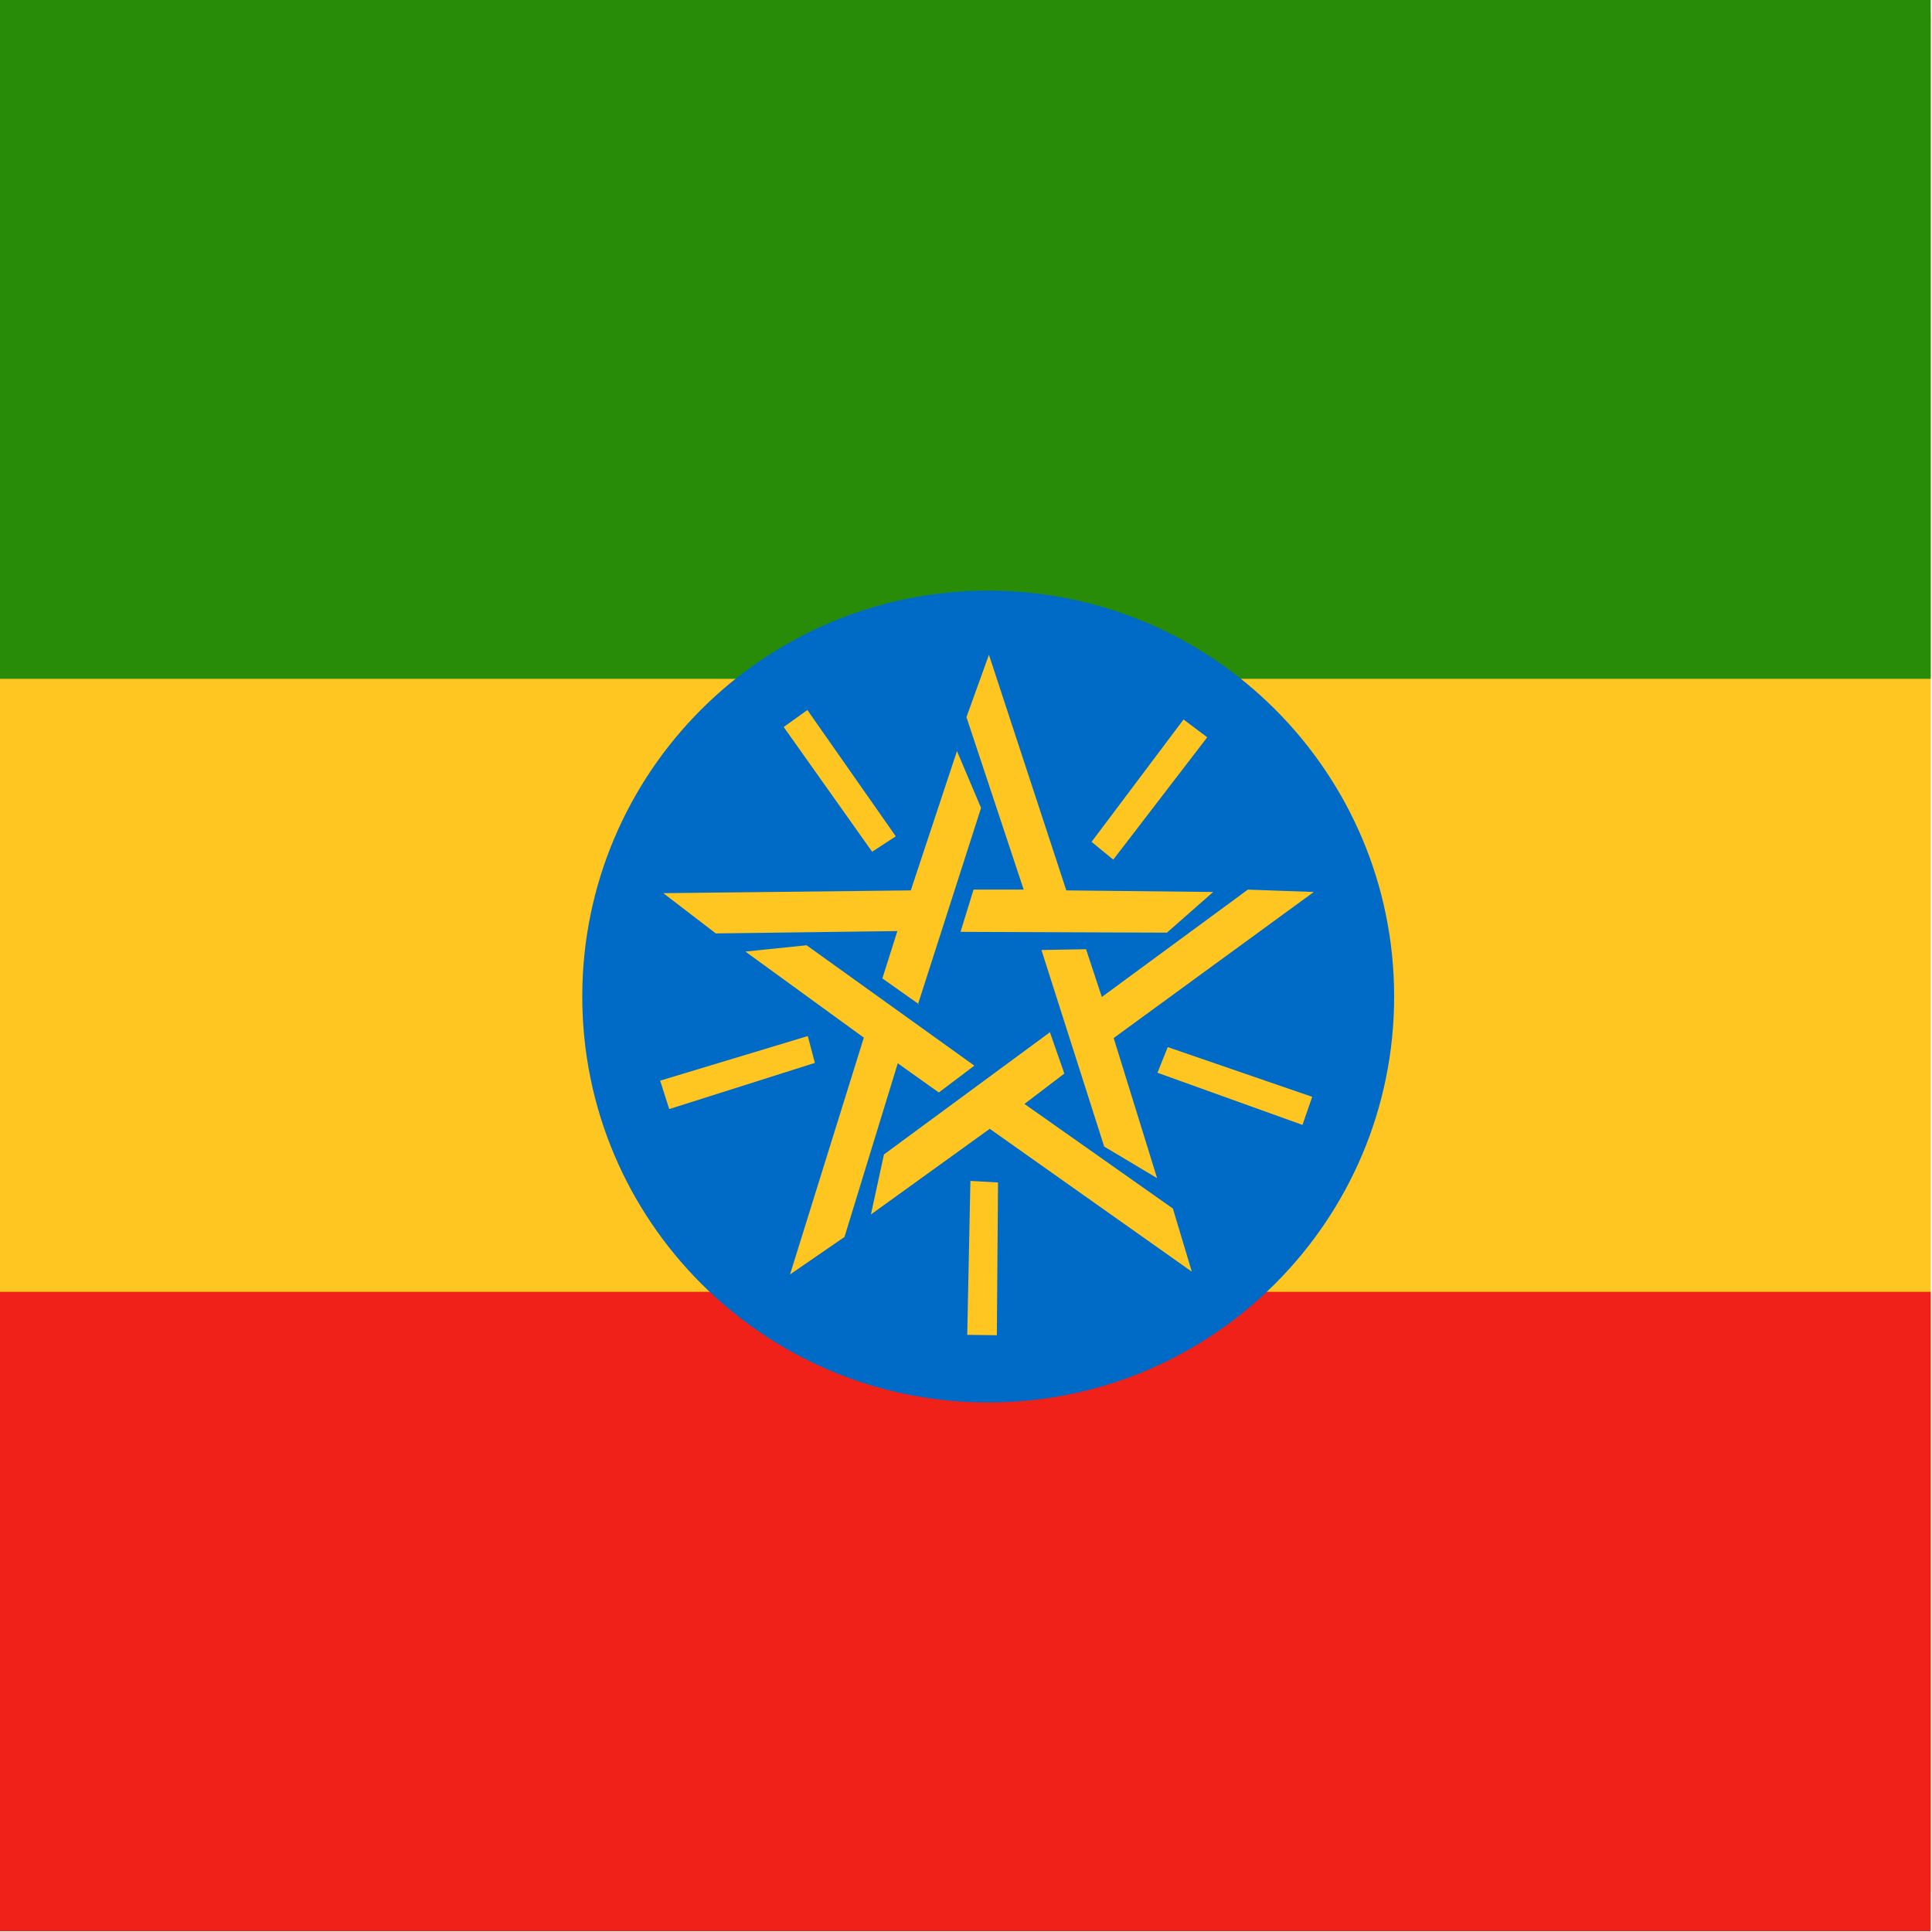
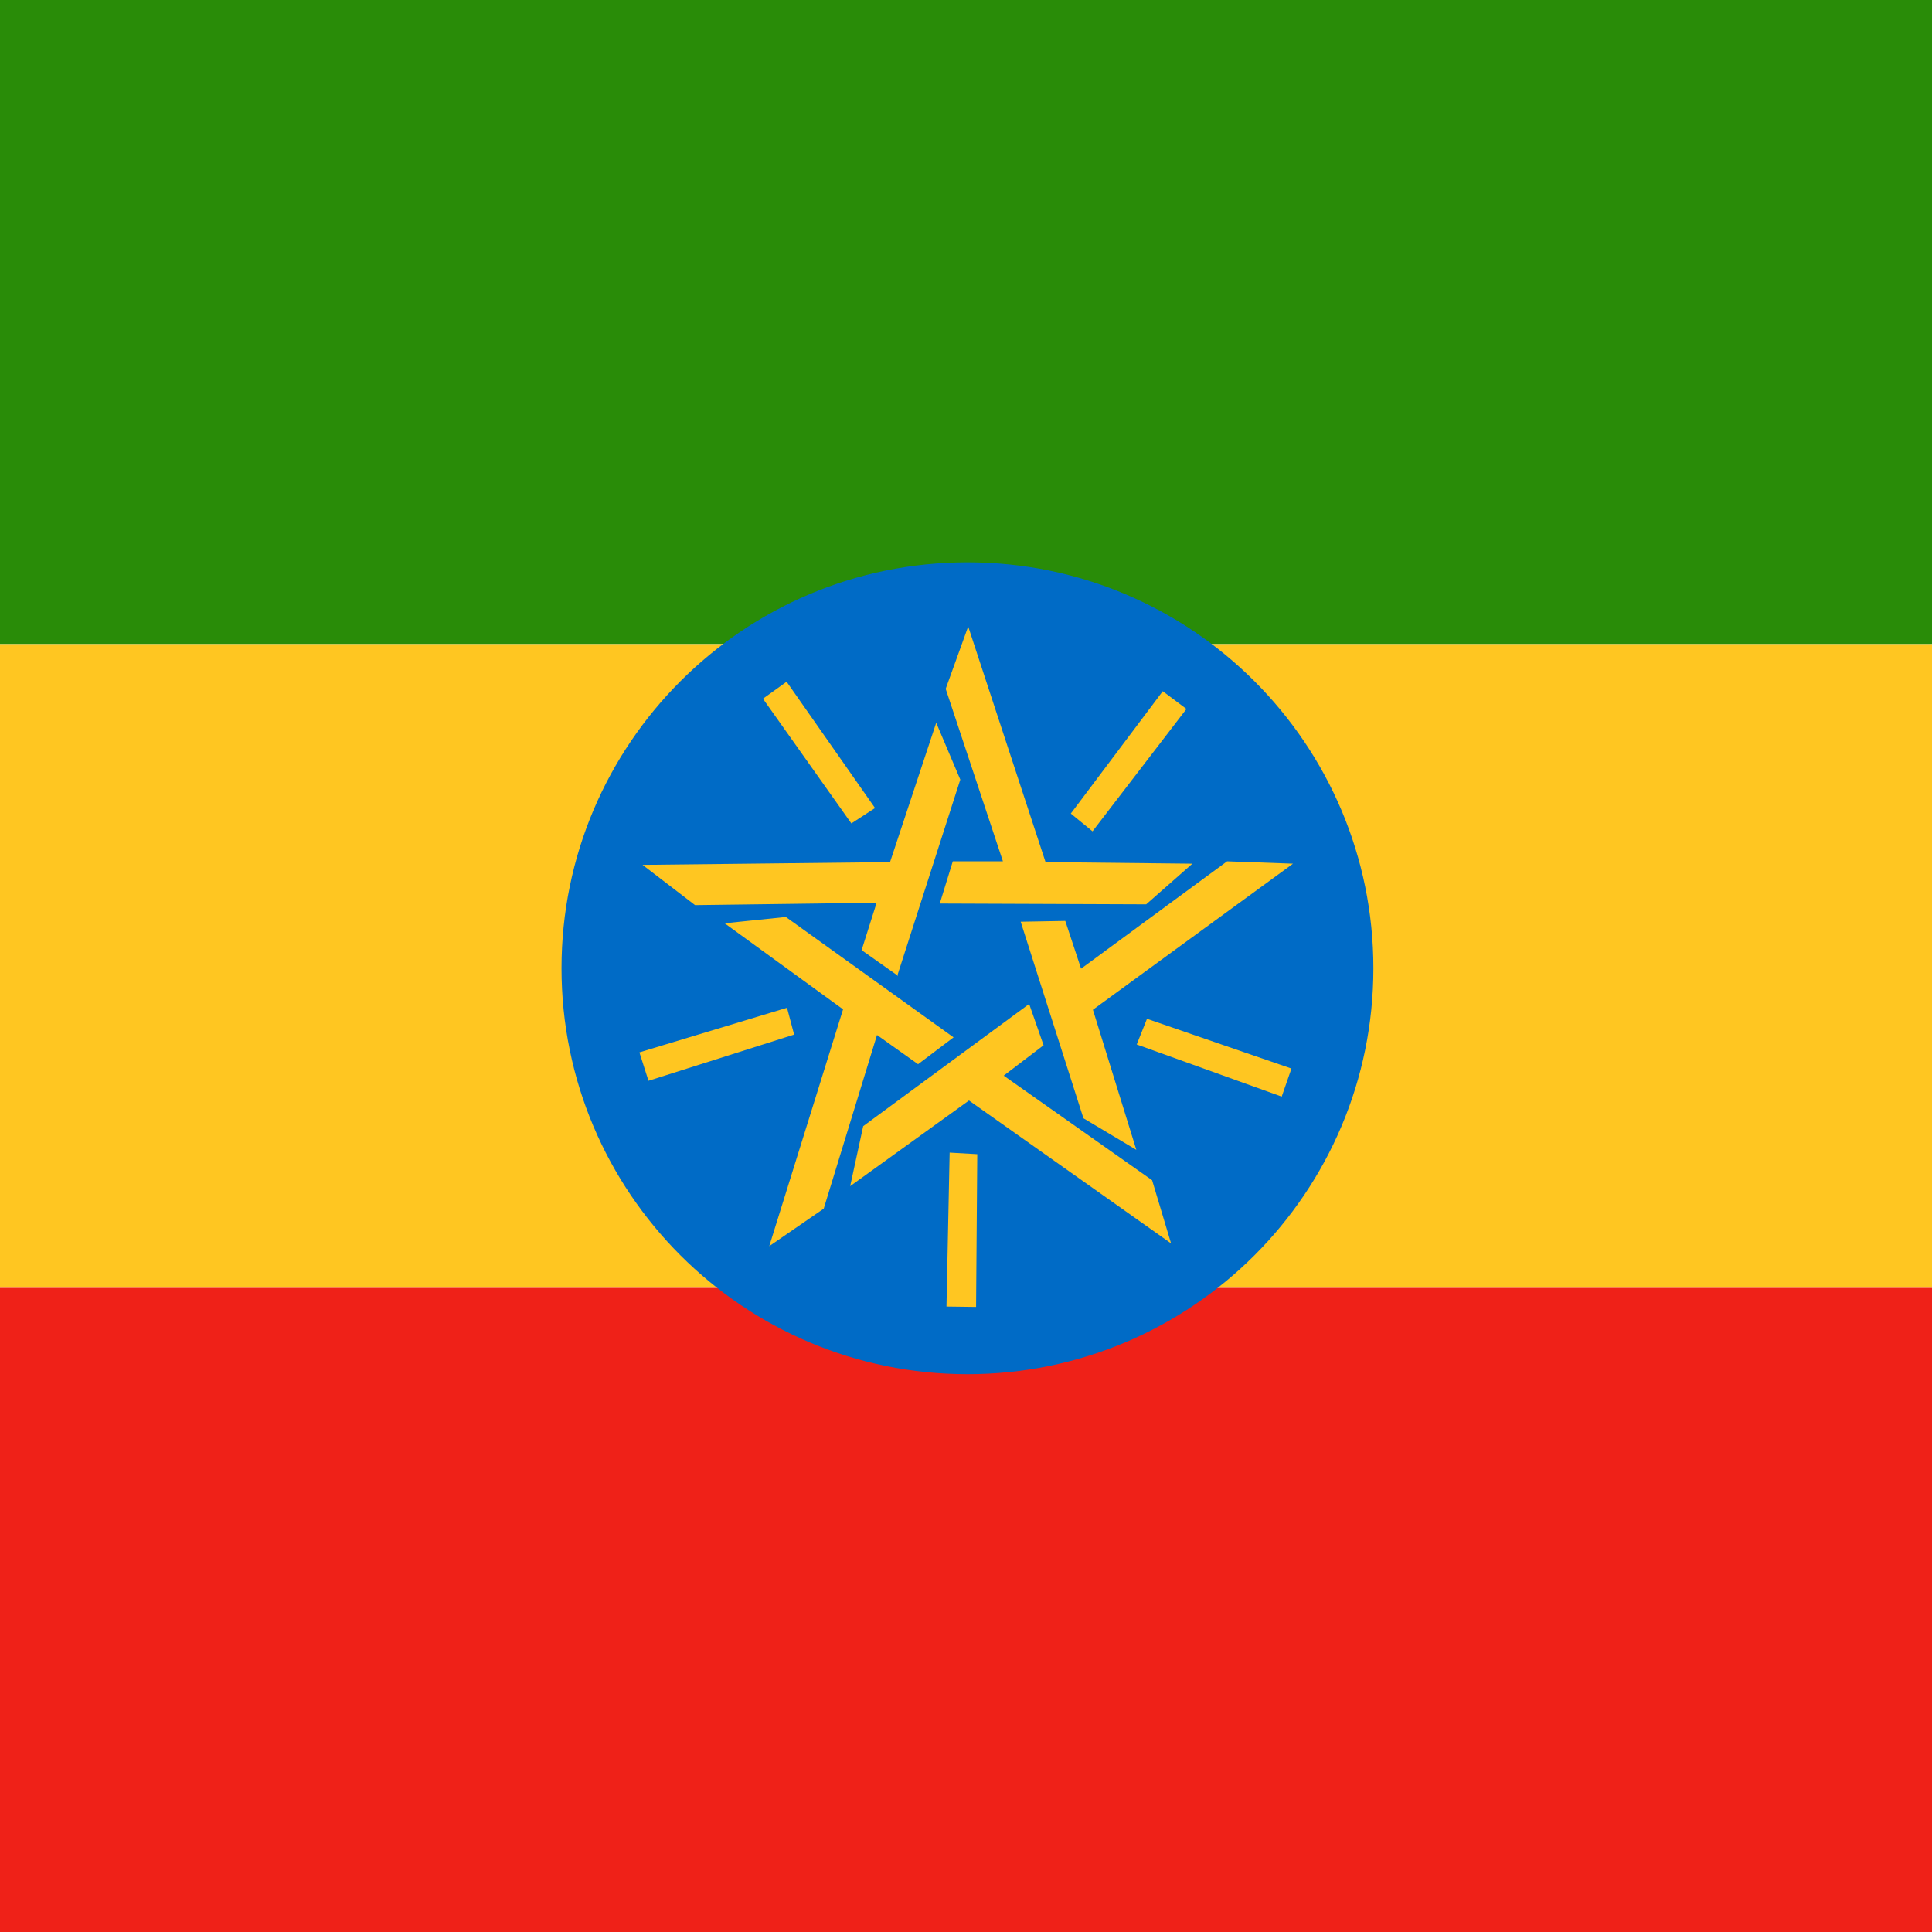
<svg xmlns="http://www.w3.org/2000/svg" id="flag-icons-et" viewBox="0 0 512 512">
  <defs>
    <clipPath id="et-a">
      <path fill-opacity=".7" d="M229.3 6.3h489.3v489.3H229.3z" />
    </clipPath>
  </defs>
-   <g fill-rule="evenodd" stroke-width="1pt" clip-path="url(#et-a)" transform="translate(-240 -6.6)scale(1.046)">
-     <path fill="#ffc621" d="M2 9.7h991.8v475.9H1.9z" />
-     <path fill="#ef2118" d="M0 333.6h993.2v162H0z" />
-     <path fill="#298c08" d="M2 6.3h991.8v172H2z" />
+   <path fill="#298c08" d="M0 0h512v170.7H0z" />
+   <path fill="#ffc621" d="M0 170.7h512v170.6H0z" />
+   <path fill="#ef2118" d="M0 341.3h512V512H0z" />
+   <g fill-rule="evenodd" stroke-width="1pt" clip-path="url(#et-a)" transform="translate(-245.5 -14.1)scale(1.046)">
    <circle cx="534.2" cy="353" r="199.7" fill="#006bc6" transform="translate(204.7 77)scale(.515)" />
    <path fill="#ffc621" d="m434 186.2-6 4.3 22.4 31.6 6-3.9zm28.2 74.5-9.2-6.5 3.8-12-46 .6-13.3-10.2 62.7-.7 11.7-35.3L478 211l-16 49.8zm73.1-67.6-6-4.5-23.3 31 5.5 4.5zm-62.5 49.3 3.3-10.7h12.7L474.3 188l5.7-15.8 19.6 59.7 37.2.4-11.7 10.3zm86.6 49 2.5-7.2-36.6-12.6-2.6 6.5 36.7 13.2zm-66-44.4 11.2-.2 4 12.1 37-27.2 16.7.6-50.7 37 11 35.5-13.4-8-15.9-49.8zm-19 97.5 7.6.1.3-38.7-7-.4-.8 39zm21-76.8 3.7 10.6L489 286l37.6 26.5 4.8 16-51.2-36.2-30.1 21.7 3.3-15.2 42.1-31zm-98.7 12.4 2.3 7.2 36.9-11.7-1.8-6.8zm79.6-3.8-9 6.8-10.4-7.4-13.5 44-13.8 9.5 18.7-60-30-21.8 15.5-1.6z" />
  </g>
</svg>
